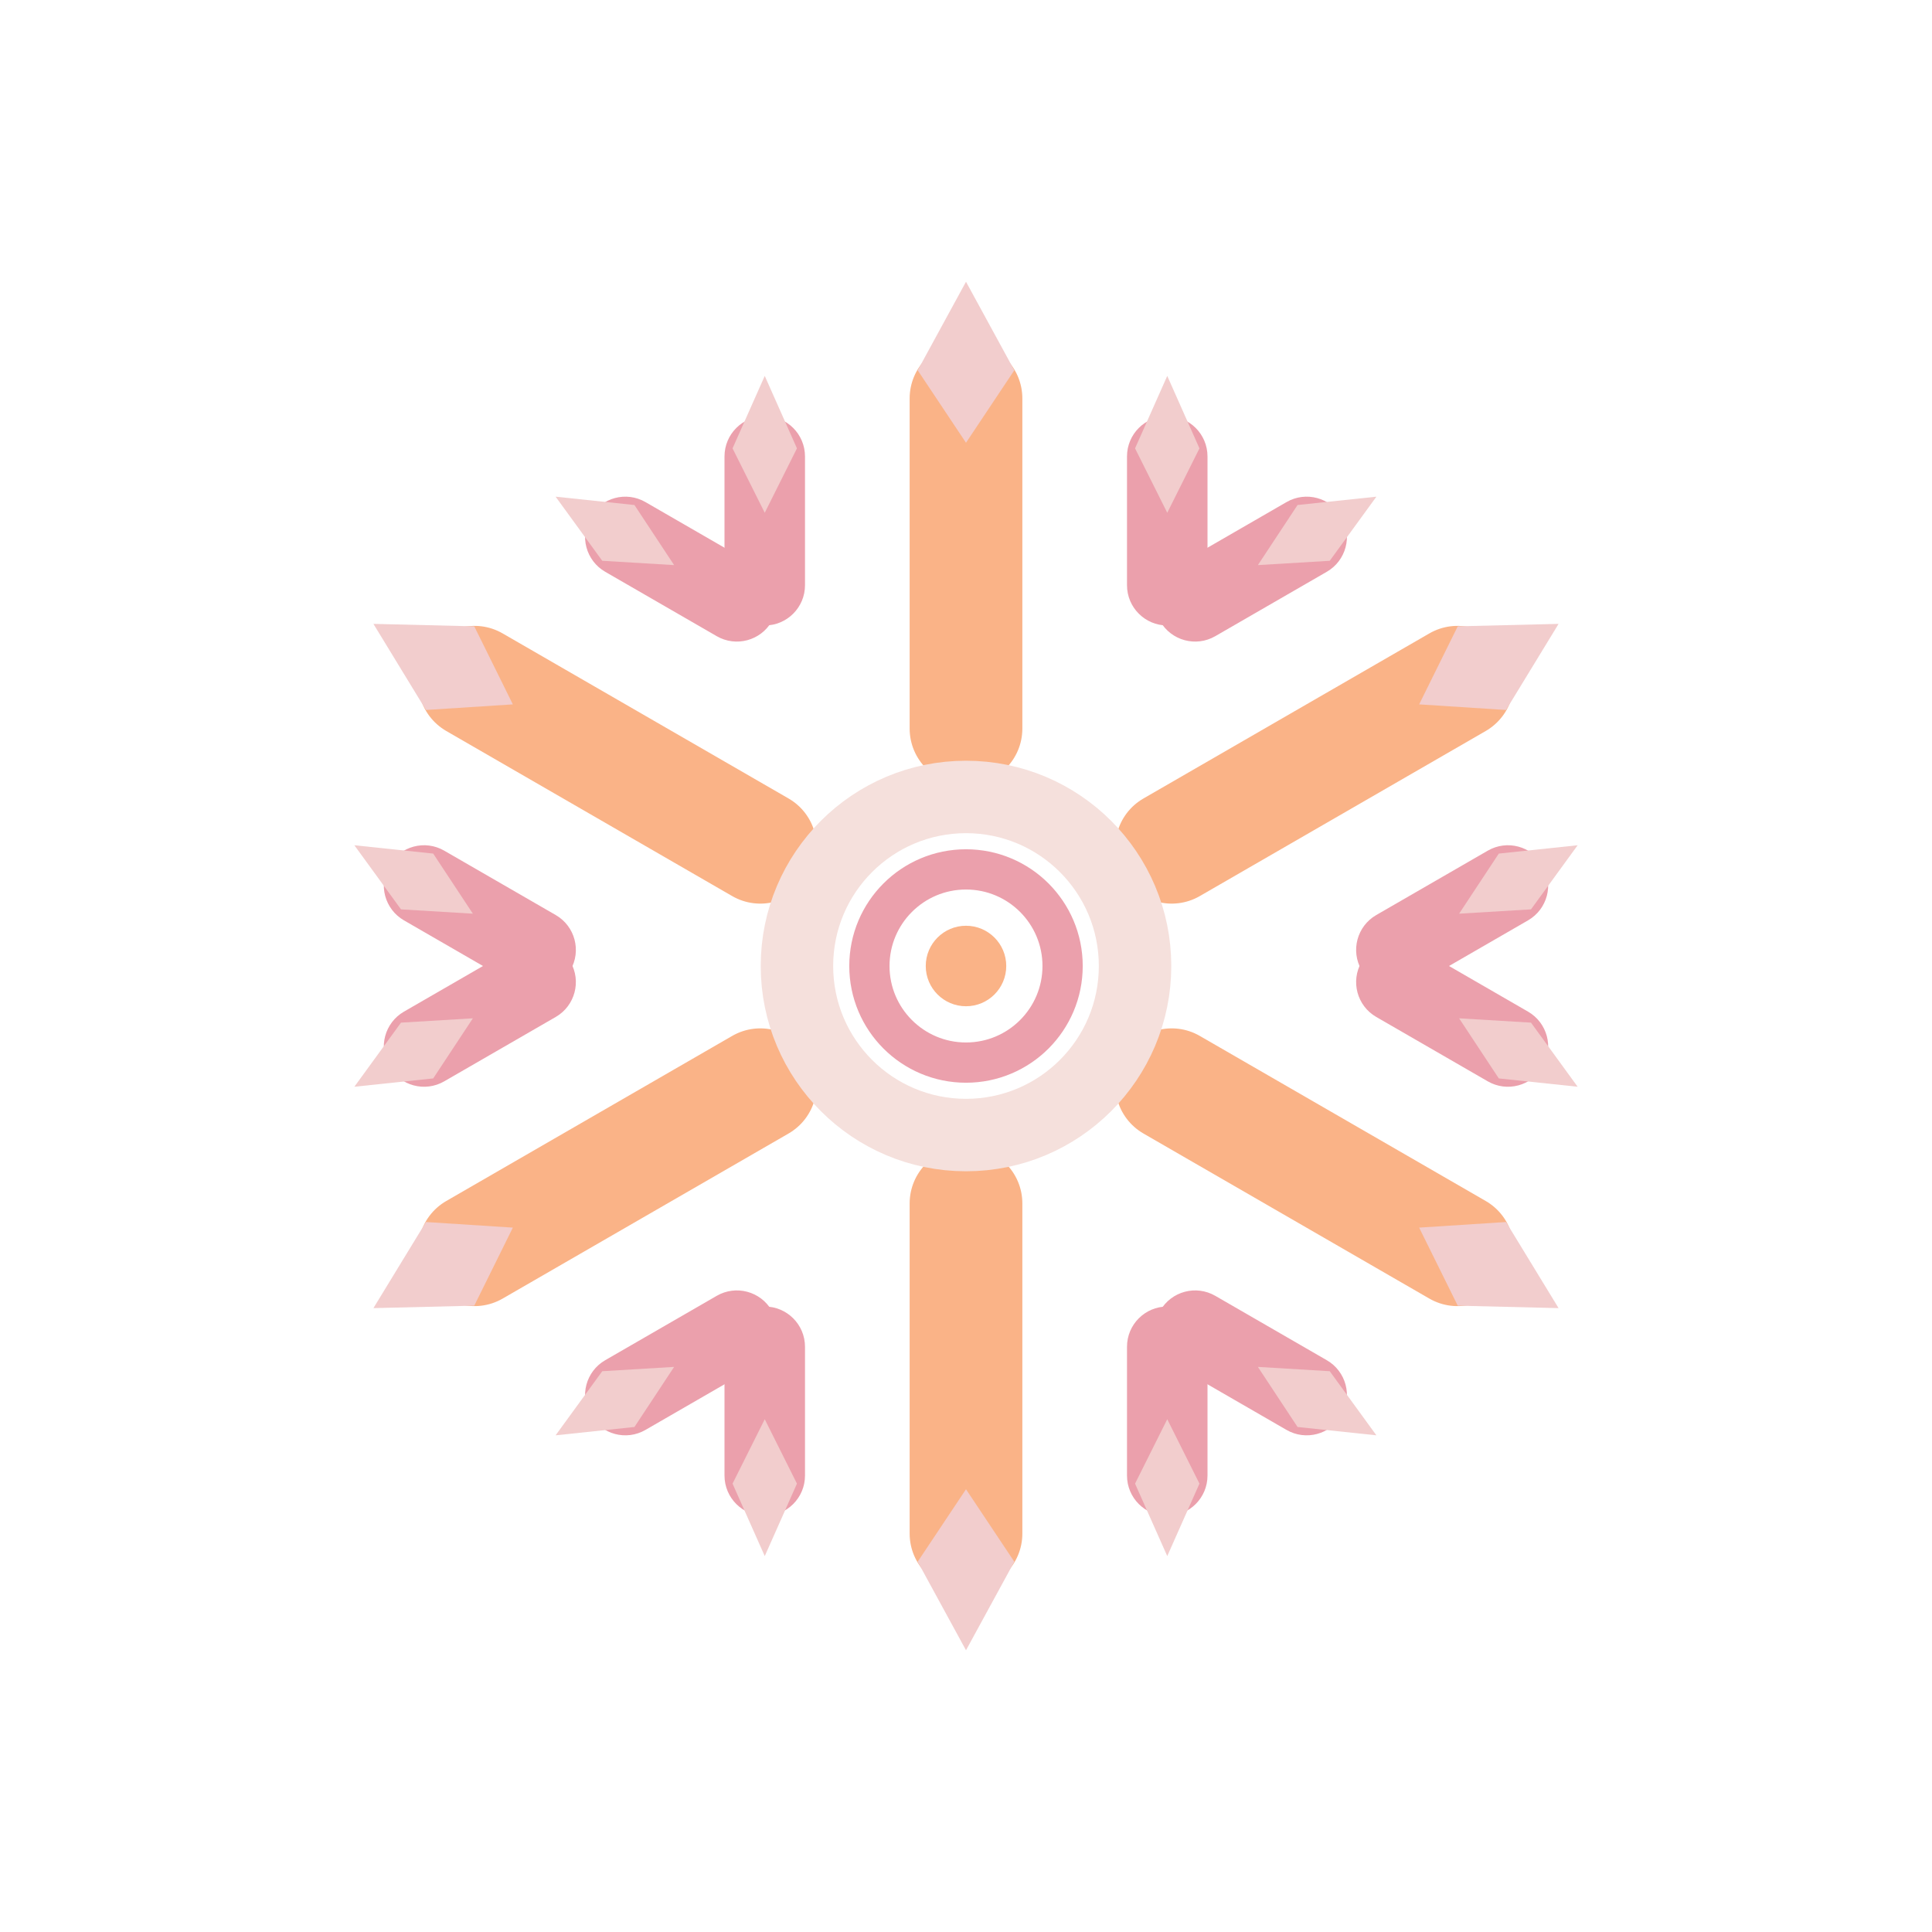
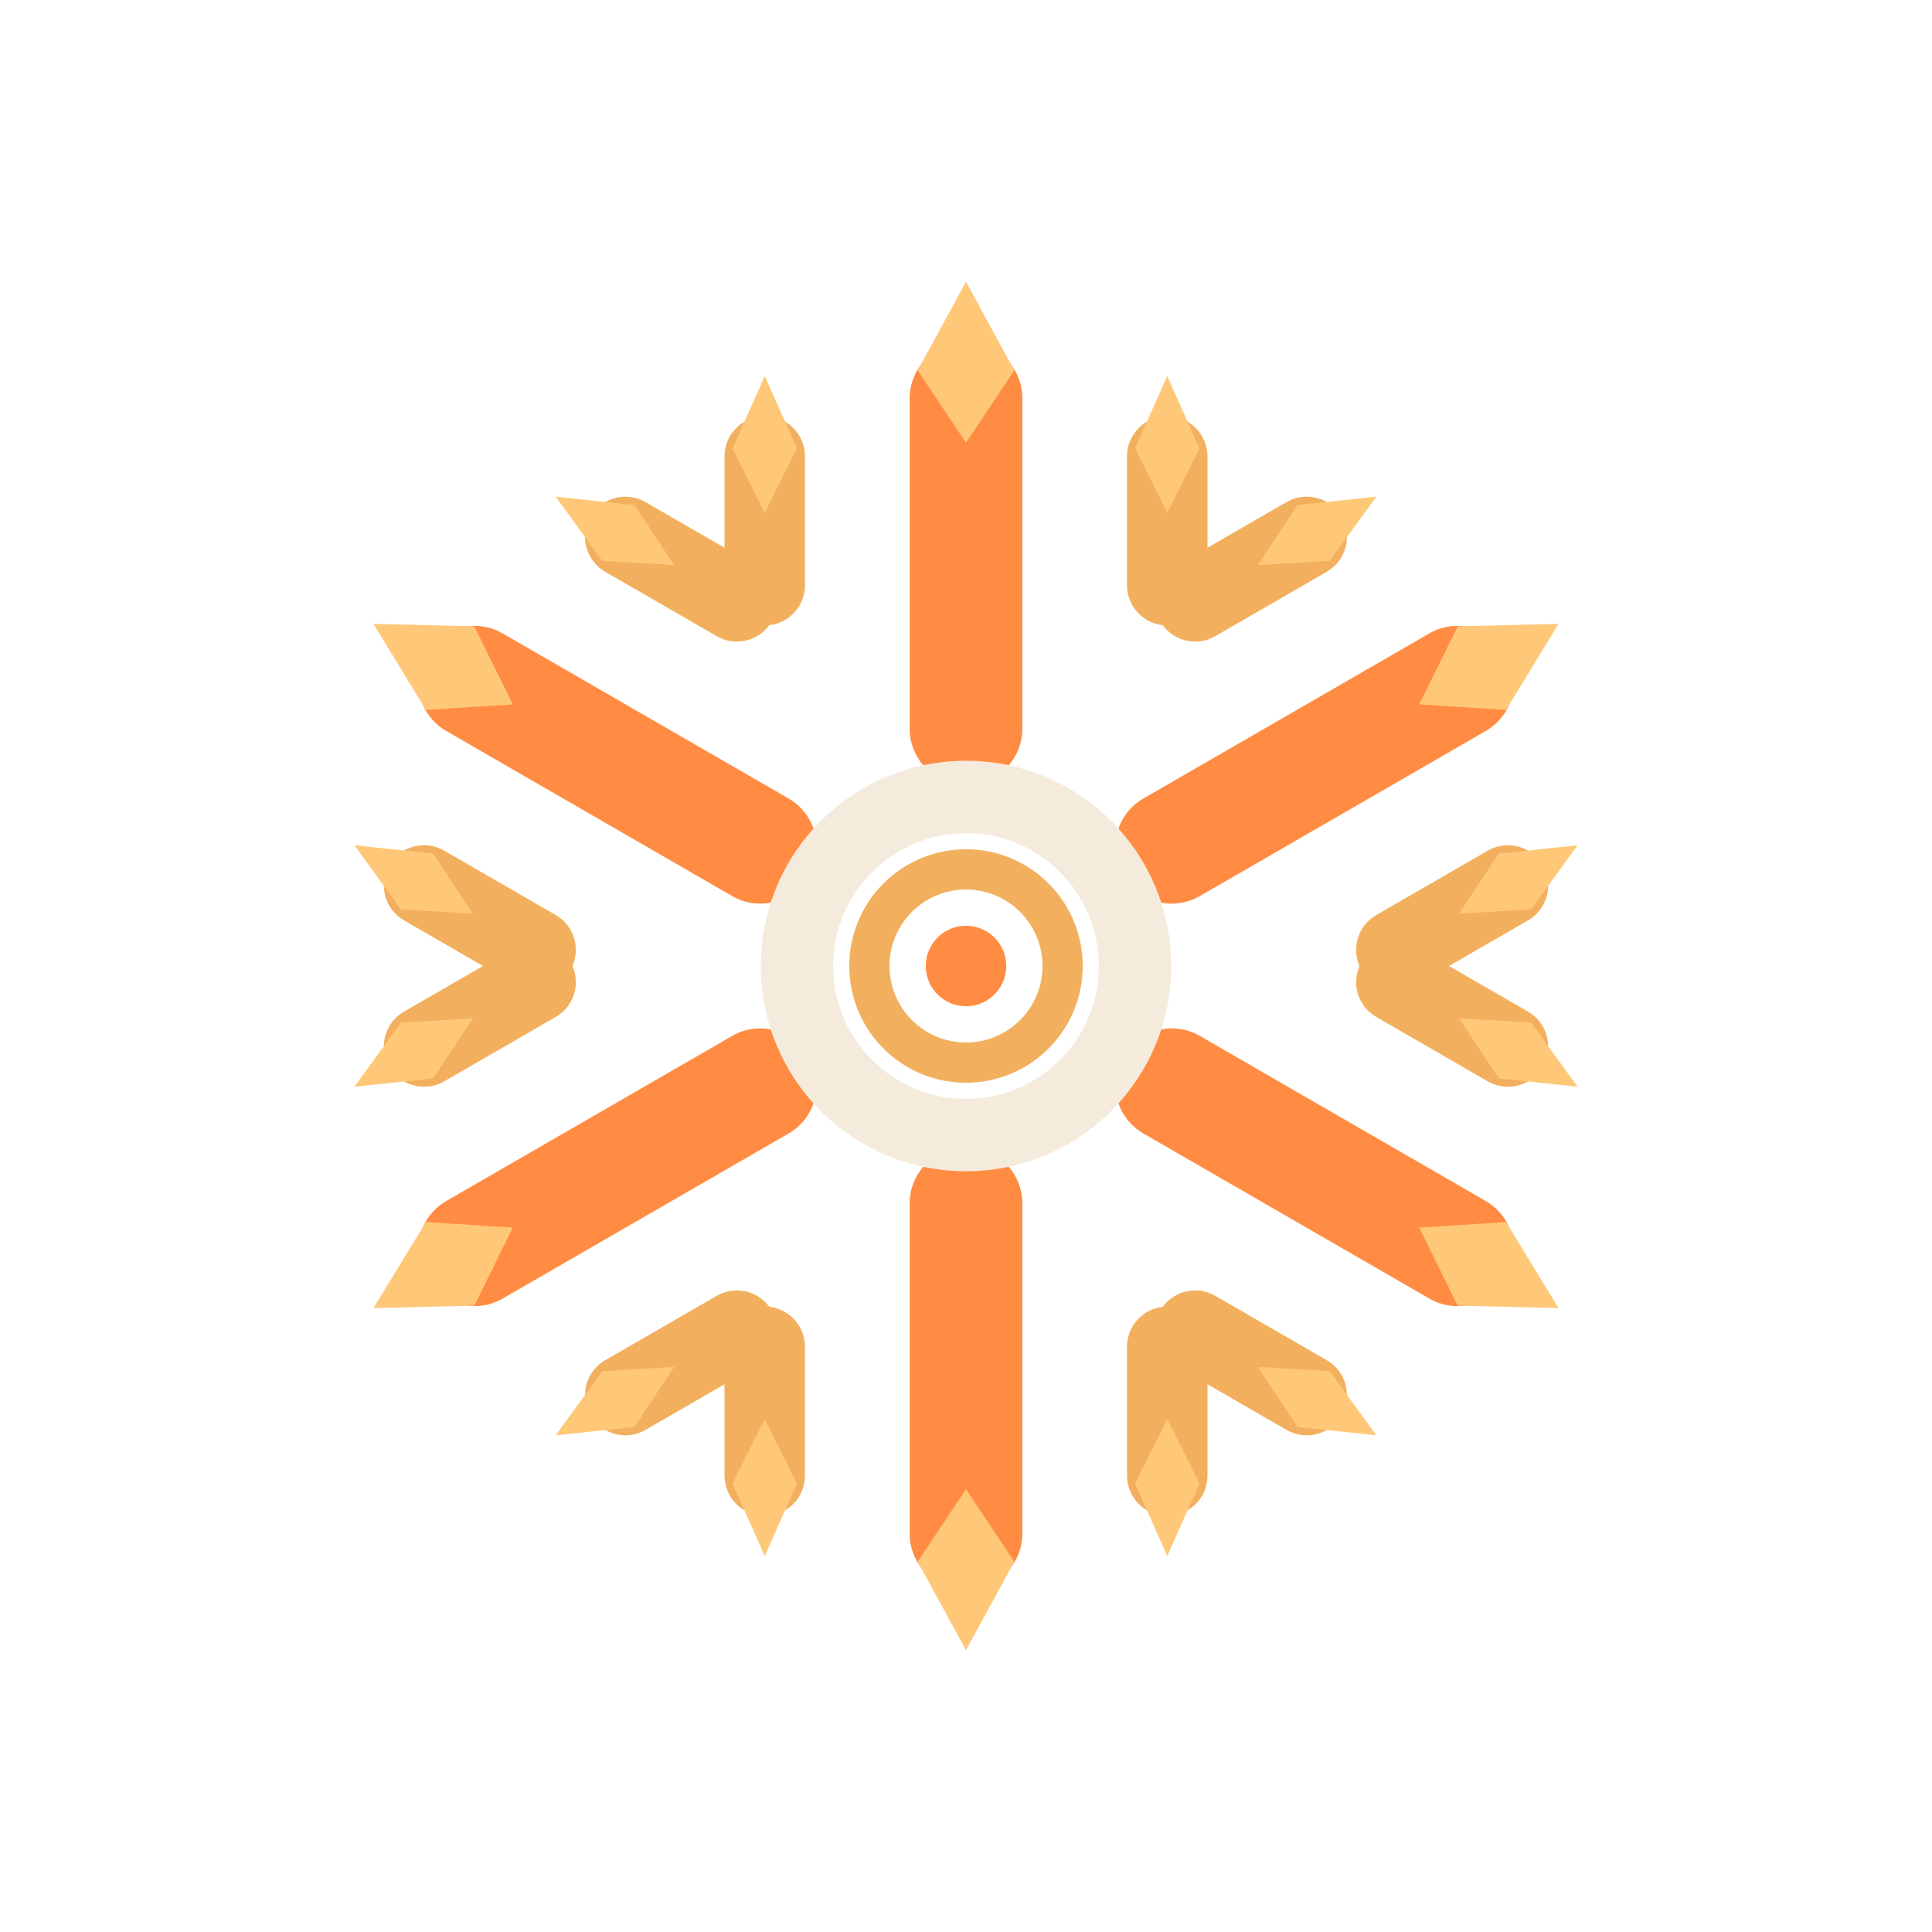
<svg xmlns="http://www.w3.org/2000/svg" width="480" height="480" viewBox="-240 -240 480 480" role="img">
  <g id="arm-group">
-     <rect x="-14" y="-155" width="28" height="110" rx="14" fill="#fab387" />
-     <polygon points="0,-170 12,-148 0,-130 -12,-148" fill="#f2cdcd" />
+     <rect x="-14" y="-155" width="28" height="110" rx="14" fill="#ff8c42" />
+     <polygon points="0,-170 12,-148 0,-130 -12,-148" fill="#ffc878" />
    <g transform="rotate(-30) translate(0,-100)">
-       <rect x="-10" y="-50" width="20" height="52" rx="10" transform="rotate(30)" fill="#eba0ac" />
-       <polygon points="0,-60 8,-42 0,-26 -8,-42" transform="rotate(30)" fill="#f2cdcd" />
+       <rect x="-10" y="-50" width="20" height="52" rx="10" transform="rotate(30)" fill="#f2b05e" />
+       <polygon points="0,-60 8,-42 0,-26 -8,-42" transform="rotate(30)" fill="#ffc878" />
    </g>
    <g transform="rotate(30) translate(0,-100)">
-       <rect x="-10" y="-50" width="20" height="52" rx="10" transform="rotate(-30)" fill="#eba0ac" />
-       <polygon points="0,-60 8,-42 0,-26 -8,-42" transform="rotate(-30)" fill="#f2cdcd" />
+       <rect x="-10" y="-50" width="20" height="52" rx="10" transform="rotate(-30)" fill="#f2b05e" />
+       <polygon points="0,-60 8,-42 0,-26 -8,-42" transform="rotate(-30)" fill="#ffc878" />
    </g>
  </g>
  <use href="#arm-group" transform="rotate(60)" />
  <use href="#arm-group" transform="rotate(120)" />
  <use href="#arm-group" transform="rotate(180)" />
  <use href="#arm-group" transform="rotate(240)" />
  <use href="#arm-group" transform="rotate(300)" />
-   <circle cx="0" cy="0" r="42" fill="none" stroke="#f5e0dc" stroke-width="18" />
-   <circle cx="0" cy="0" r="24" fill="none" stroke="#eba0ac" stroke-width="10" />
-   <circle cx="0" cy="0" r="10" fill="#fab387" />
+   <circle cx="0" cy="0" r="42" fill="none" stroke="#f5ebdd" stroke-width="18" />
+   <circle cx="0" cy="0" r="24" fill="none" stroke="#f2b05e" stroke-width="10" />
+   <circle cx="0" cy="0" r="10" fill="#ff8c42" />
</svg>
